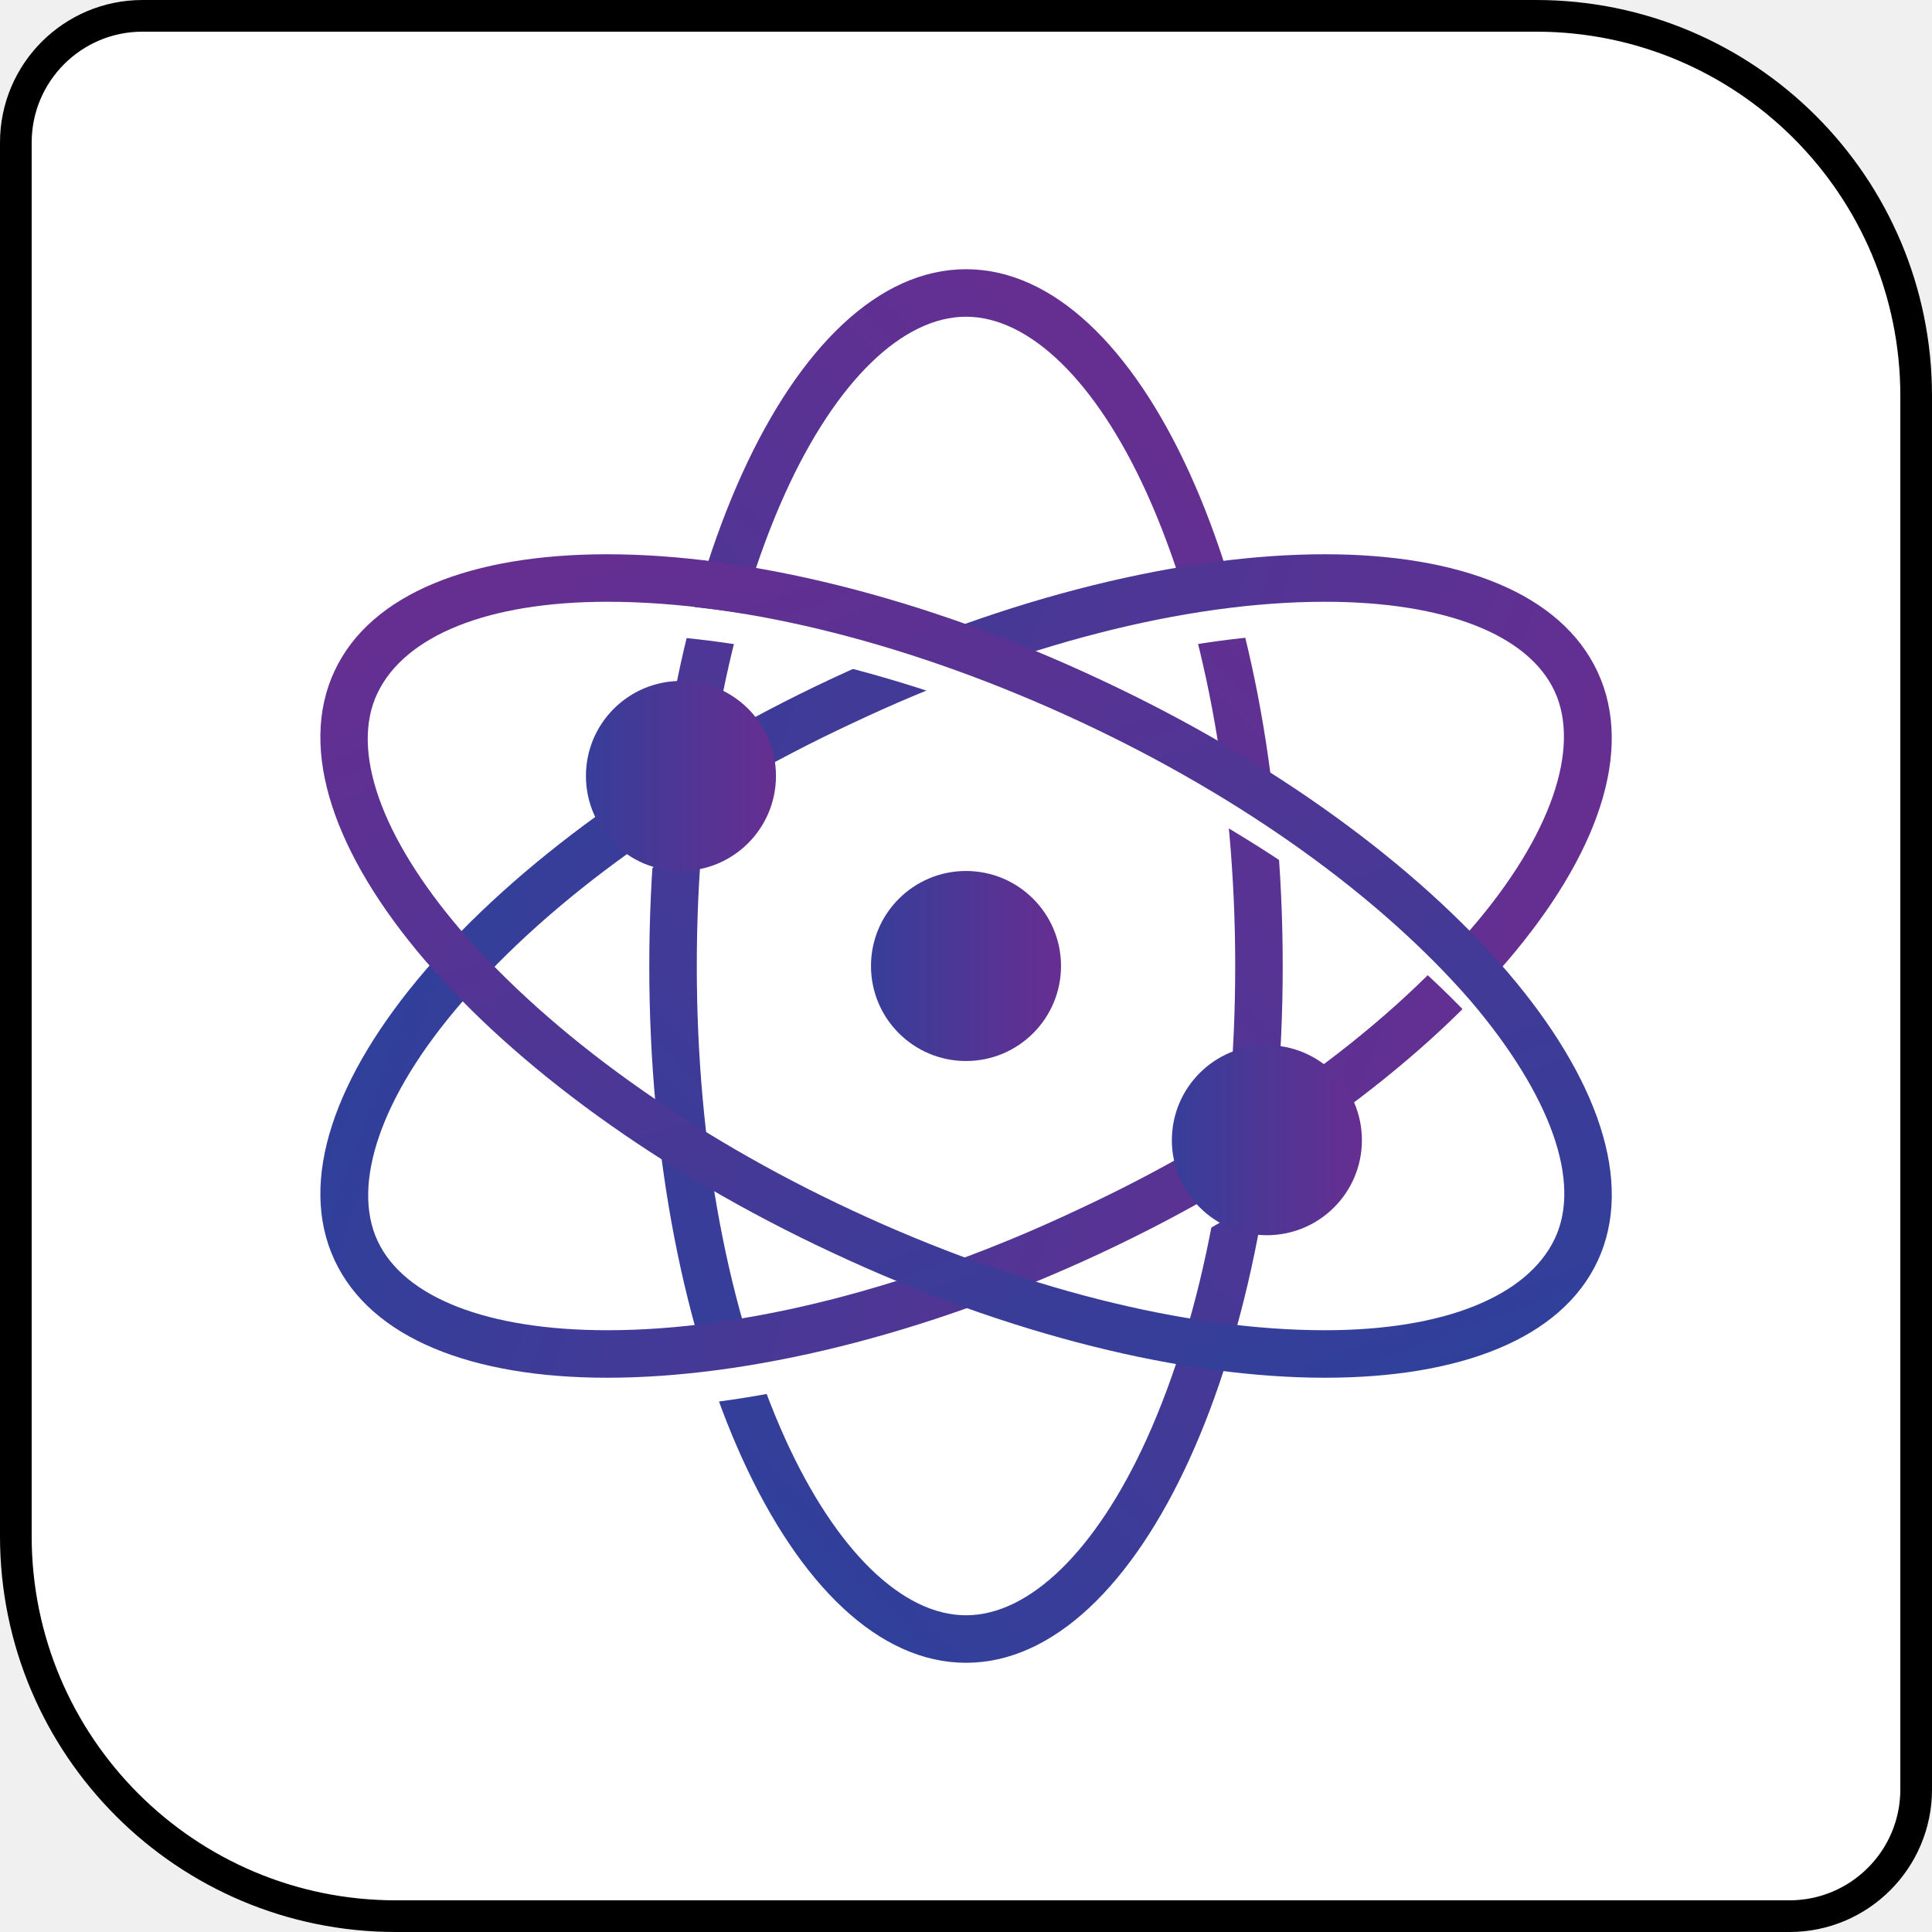
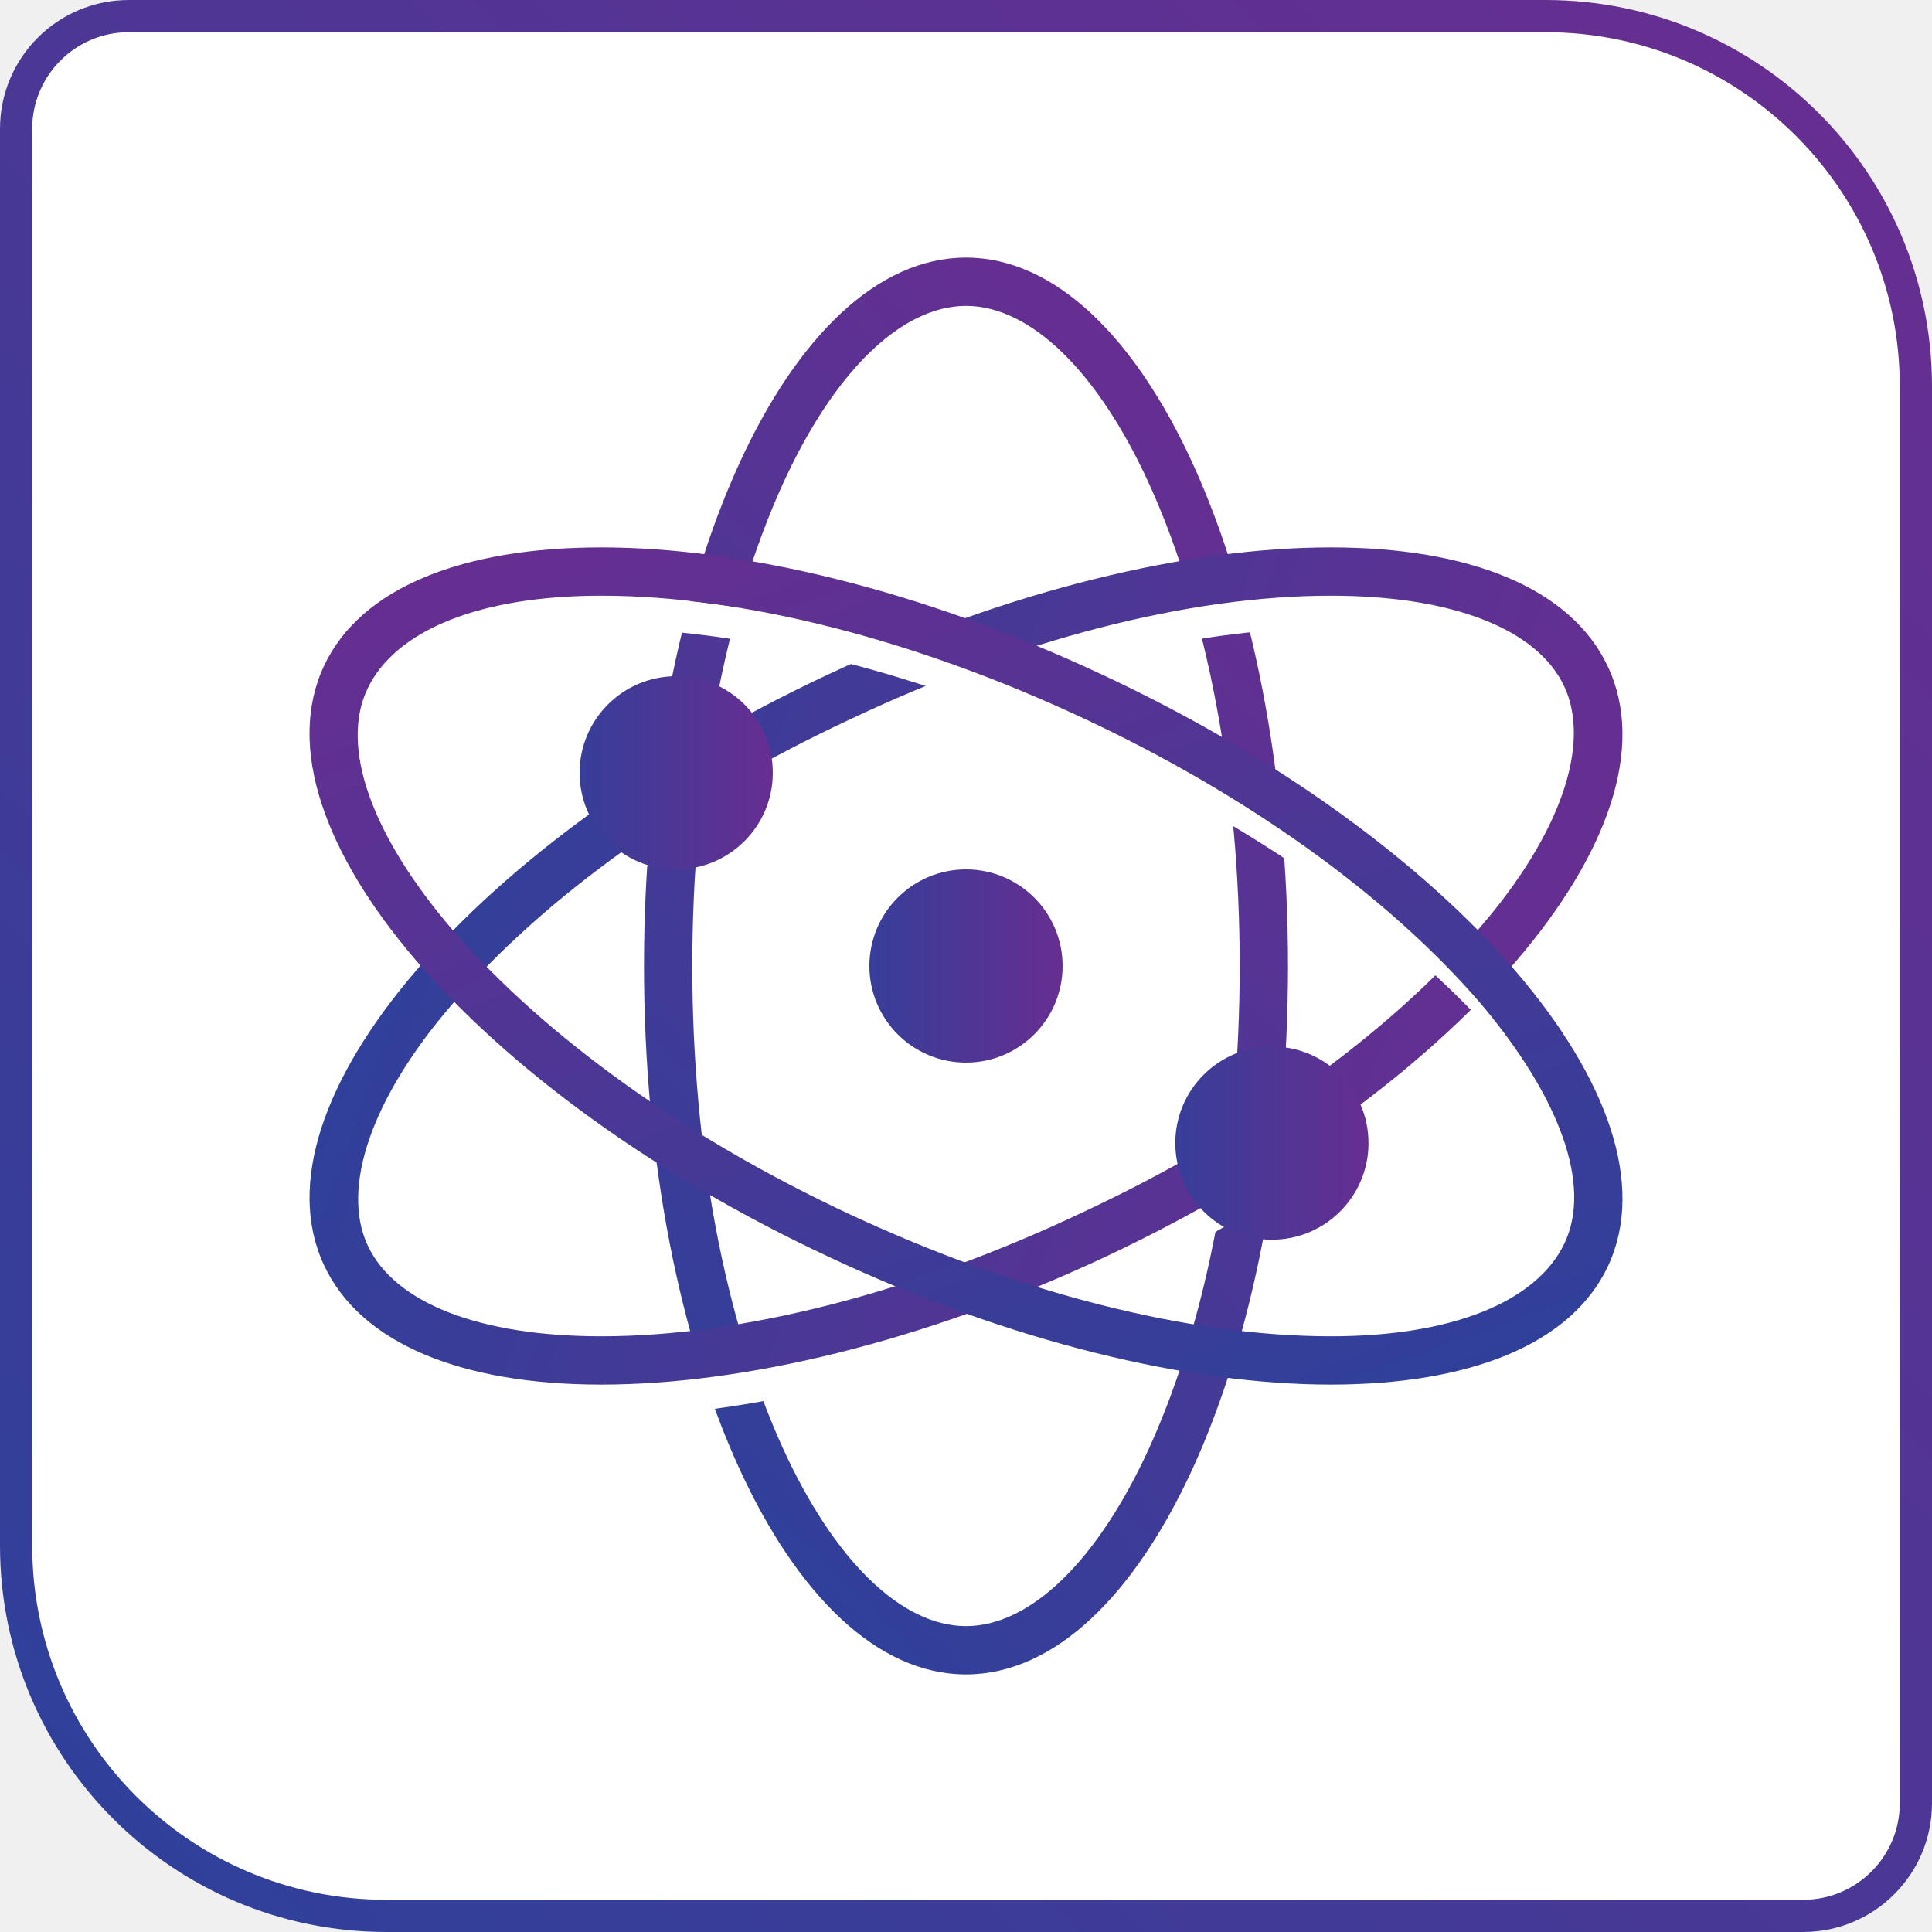
- <svg xmlns="http://www.w3.org/2000/svg" xmlns:xlink="http://www.w3.org/1999/xlink" width="122" height="122" viewBox="0 0 122 122">
+ <svg xmlns="http://www.w3.org/2000/svg" xmlns:xlink="http://www.w3.org/1999/xlink" width="120" height="120" viewBox="0 0 120 120">
  <defs>
-     <path id="r9daa" d="M272 1203h-88c-13.255 0-24-10.745-24-24v-88a8 8 0 0 1 8-8h88c13.255 0 24 10.745 24 24v88a8 8 0 0 1-8 8z" />
-     <path id="r9dab" d="M220 1099c-11 0-20 19.7-20 44s9 44 20 44 20-19.7 20-44-9-44-20-44zm0 3c4 0 8.2 4.06 11.41 11.13 3.59 7.93 5.59 18.54 5.59 29.87 0 11.33-2 21.94-5.59 29.87C228.2 1179.94 224 1184 220 1184s-8.2-4.06-11.41-11.13c-3.59-7.93-5.59-18.54-5.59-29.87 0-11.33 2-21.94 5.59-29.87C211.8 1106.06 216 1102 220 1102z" />
-     <path id="r9dad" d="M242.664 1119c-8.82 0-19.92 2.62-31.11 7.84-22 10.27-36.1 26.71-31.43 36.73 2.3 4.95 8.69 7.43 17.22 7.43 8.82 0 19.92-2.62 31.11-7.84 22-10.27 36.1-26.71 31.43-36.73-2.3-4.95-8.69-7.43-17.22-7.43zm0 3c7.54 0 12.83 2.06 14.5 5.64 1.67 3.58-.21 9.15-5.26 15-5.67 6.61-14.44 12.9-24.72 17.69-10.45 4.95-21.05 7.67-29.84 7.67-7.54 0-12.83-2.06-14.5-5.64-1.67-3.58.21-9.15 5.26-15 5.67-6.61 14.44-12.9 24.72-17.69 10.45-4.95 21.05-7.67 29.84-7.67z" />
-     <path id="r9dae" d="M242.664 1117c-8.82 0-19.92 2.62-31.11 7.84-22 10.27-36.1 26.71-31.43 36.73 2.3 4.95 8.69 7.43 17.22 7.43 8.82 0 19.92-2.62 31.11-7.84 22-10.27 36.1-26.71 31.43-36.73-2.3-4.95-8.69-7.43-17.22-7.43zm0 3c7.54 0 12.83 2.06 14.5 5.64 1.67 3.58-.21 9.15-5.26 15-5.67 6.61-14.44 12.9-24.72 17.69-10.45 4.95-21.05 7.67-29.84 7.67-7.54 0-12.83-2.06-14.5-5.64-1.67-3.58.21-9.15 5.26-15 5.67-6.61 14.44-12.9 24.72-17.69 10.45-4.95 21.05-7.67 29.84-7.67z" />
-     <path id="r9dag" d="M180.12 1128.398c4.67-10 26.31-9.8 48.33.47 22.02 10.27 36.1 26.71 31.43 36.73" />
-     <path id="r9dah" d="M197.345 1117c-8.52 0-14.92 2.45-17.22 7.37-4.67 10 9.4 26.46 31.43 36.73 11.2 5.25 22.29 7.9 31.11 7.9 8.52 0 14.92-2.45 17.22-7.37 4.67-10-9.4-26.46-31.43-36.73-11.2-5.25-22.29-7.9-31.11-7.9zm0 0v3c8.79 0 19.39 2.69 29.84 7.56 10.28 4.79 19 11.08 24.72 17.69 5 5.9 7 11.39 5.26 15-1.74 3.61-6.96 5.75-14.5 5.75-8.79 0-19.39-2.69-29.84-7.56-10.28-4.79-19-11.08-24.72-17.69-5.05-5.9-7-11.39-5.26-15 1.74-3.61 6.96-5.75 14.5-5.75v-3z" />
-     <path id="r9daj" d="M233 1154a6 6 0 1 1 12 0 6 6 0 0 1-12 0z" />
-     <path id="r9dal" d="M196 1131a6 6 0 1 1 12 0 6 6 0 0 1-12 0z" />
-     <path id="r9dan" d="M214 1143a6 6 0 1 1 12 0 6 6 0 0 1-12 0z" />
-     <linearGradient id="r9dac" x1="195.83" x2="244.17" y1="1167.17" y2="1118.83" gradientUnits="userSpaceOnUse">
+     <linearGradient id="linear-gradient" x1="7.03" y1="112.97" x2="112.97" y2="7.03" gradientUnits="userSpaceOnUse">
      <stop offset="0" stop-color="#30409a" />
      <stop offset="1" stop-color="#662e91" />
    </linearGradient>
-     <linearGradient id="r9daf" x1="187.88" x2="252.12" y1="1131.31" y2="1154.69" gradientUnits="userSpaceOnUse">
-       <stop offset="0" stop-color="#30409a" />
-       <stop offset="1" stop-color="#662e91" />
-     </linearGradient>
-     <linearGradient id="r9dai" x1="231.69" x2="208.31" y1="1175.12" y2="1110.88" gradientUnits="userSpaceOnUse">
-       <stop offset="0" stop-color="#30409a" />
-       <stop offset="1" stop-color="#662e91" />
-     </linearGradient>
-     <linearGradient id="r9dak" x1="233" x2="245" y1="1154" y2="1154" gradientUnits="userSpaceOnUse">
+     <linearGradient id="linear-gradient-2" x1="35.83" y1="84.17" x2="84.17" y2="35.83" xlink:href="#linear-gradient" />
+     <linearGradient id="linear-gradient-3" x1="27.88" y1="48.31" x2="92.12" y2="71.69" xlink:href="#linear-gradient" />
+     <linearGradient id="linear-gradient-4" x1="71.69" y1="92.12" x2="48.31" y2="27.88" xlink:href="#linear-gradient" />
+     <linearGradient id="linear-gradient-5" x1="73" y1="71" x2="85" y2="71" gradientUnits="userSpaceOnUse">
      <stop offset="0" stop-color="#373e99" />
      <stop offset="1" stop-color="#662e91" />
    </linearGradient>
-     <linearGradient id="r9dam" x1="196" x2="208" y1="1131" y2="1131" gradientUnits="userSpaceOnUse">
-       <stop offset="0" stop-color="#373e99" />
-       <stop offset="1" stop-color="#662e91" />
-     </linearGradient>
-     <linearGradient id="r9dao" x1="214" x2="226" y1="1143" y2="1143" gradientUnits="userSpaceOnUse">
-       <stop offset="0" stop-color="#373e99" />
-       <stop offset="1" stop-color="#662e91" />
-     </linearGradient>
+     <linearGradient id="linear-gradient-6" x1="36" y1="48" x2="48" y2="48" xlink:href="#linear-gradient-5" />
+     <linearGradient id="linear-gradient-7" x1="54" y1="60" x2="66" y2="60" xlink:href="#linear-gradient-5" />
  </defs>
-   <g>
-     <g transform="translate(-159 -1082)">
-       <g>
-         <use fill="#fff" xlink:href="#r9daa" />
-         <use fill="#fff" fill-opacity="0" stroke="#000" stroke-miterlimit="50" stroke-width="2" xlink:href="#r9daa" />
-       </g>
-       <g>
-         <use fill="url(#r9dac)" xlink:href="#r9dab" />
-       </g>
-       <g>
-         <use fill="#fff" xlink:href="#r9dad" />
-       </g>
-       <g>
-         <use fill="url(#r9daf)" xlink:href="#r9dae" />
-       </g>
-       <g>
-         <use fill="#fff" fill-opacity="0" stroke="#fff" stroke-miterlimit="50" stroke-width="2" xlink:href="#r9dag" />
-       </g>
-       <g>
-         <use fill="url(#r9dai)" xlink:href="#r9dah" />
-       </g>
-       <g>
-         <use fill="url(#r9dak)" xlink:href="#r9daj" />
-       </g>
-       <g>
-         <use fill="url(#r9dam)" xlink:href="#r9dal" />
-       </g>
-       <g>
-         <use fill="url(#r9dao)" xlink:href="#r9dan" />
-       </g>
+   <g id="Layer_1" data-name="Layer 1">
+     <g>
+       <path d="M112,120H24A24,24,0,0,1,0,96V8A8,8,0,0,1,8,0H96a24,24,0,0,1,24,24v88A8,8,0,0,1,112,120Z" fill="#fff" />
+       <path d="M96,2a22,22,0,0,1,22,22v88a6,6,0,0,1-6,6H24A22,22,0,0,1,2,96V8A6,6,0,0,1,8,2H96m0-2H8A8,8,0,0,0,0,8V96a24,24,0,0,0,24,24h88a8,8,0,0,0,8-8V24A24,24,0,0,0,96,0Z" fill="url(#linear-gradient)" />
    </g>
+     <path d="M60,19c4,0,8.2,4.06,11.41,11.13C75,38.06,77,48.67,77,60s-2,21.94-5.59,29.87C68.2,96.94,64,101,60,101s-8.2-4.06-11.41-11.13C45,81.94,43,71.33,43,60s2-21.94,5.59-29.87C51.8,23.06,56,19,60,19m0-3C49,16,40,35.7,40,60s9,44,20,44S80,84.3,80,60s-9-44-20-44Z" fill="url(#linear-gradient-2)" />
+     <path d="M82.66,39h0c7.54,0,12.83,2.06,14.5,5.64s-.21,9.15-5.26,15c-5.67,6.61-14.44,12.9-24.72,17.69C56.73,82.28,46.13,85,37.34,85c-7.54,0-12.83-2.06-14.5-5.64s.21-9.15,5.26-15c5.67-6.61,14.44-12.9,24.72-17.69C63.27,41.72,73.87,39,82.66,39m0-3c-8.82,0-19.92,2.62-31.11,7.84-22,10.27-36.1,26.71-31.43,36.73C22.42,85.52,28.81,88,37.34,88c8.82,0,19.92-2.62,31.11-7.84,22-10.27,36.1-26.71,31.43-36.73C97.58,38.48,91.19,36,82.66,36Z" fill="#fff" />
+     <path d="M82.66,37h0c7.54,0,12.83,2.06,14.5,5.64s-.21,9.15-5.26,15c-5.67,6.61-14.44,12.9-24.72,17.69C56.73,80.28,46.13,83,37.34,83c-7.54,0-12.83-2.06-14.5-5.64s.21-9.15,5.26-15c5.67-6.61,14.44-12.9,24.72-17.69C63.27,39.72,73.87,37,82.66,37m0-3c-8.82,0-19.92,2.62-31.11,7.84-22,10.27-36.1,26.71-31.43,36.73C22.42,83.52,28.81,86,37.34,86c8.82,0,19.92-2.62,31.11-7.84,22-10.27,36.1-26.71,31.43-36.73C97.58,36.48,91.19,34,82.66,34Z" fill="url(#linear-gradient-3)" />
+     <path d="M20.12,45.4c4.67-10,26.31-9.8,48.33.47s36.1,26.71,31.43,36.73" fill="none" stroke="#fff" stroke-width="2" />
+     <path d="M37.34,34v3h0c8.79,0,19.39,2.69,29.84,7.56,10.28,4.79,19,11.08,24.72,17.69,5,5.9,7,11.39,5.26,15S90.2,83,82.66,83c-8.79,0-19.39-2.69-29.84-7.56-10.28-4.79-19-11.08-24.72-17.69-5.05-5.9-7-11.39-5.26-15S29.8,37,37.34,37V34m0,0c-8.52,0-14.92,2.45-17.22,7.37-4.67,10,9.4,26.46,31.43,36.73C62.75,83.35,73.84,86,82.66,86c8.52,0,14.92-2.45,17.22-7.37,4.67-10-9.4-26.46-31.43-36.73C57.25,36.65,46.16,34,37.34,34Z" fill="url(#linear-gradient-4)" />
+     <circle cx="79" cy="71" r="6" fill="url(#linear-gradient-5)" />
+     <circle cx="42" cy="48" r="6" fill="url(#linear-gradient-6)" />
+     <circle cx="60" cy="60" r="6" fill="url(#linear-gradient-7)" />
  </g>
</svg>
